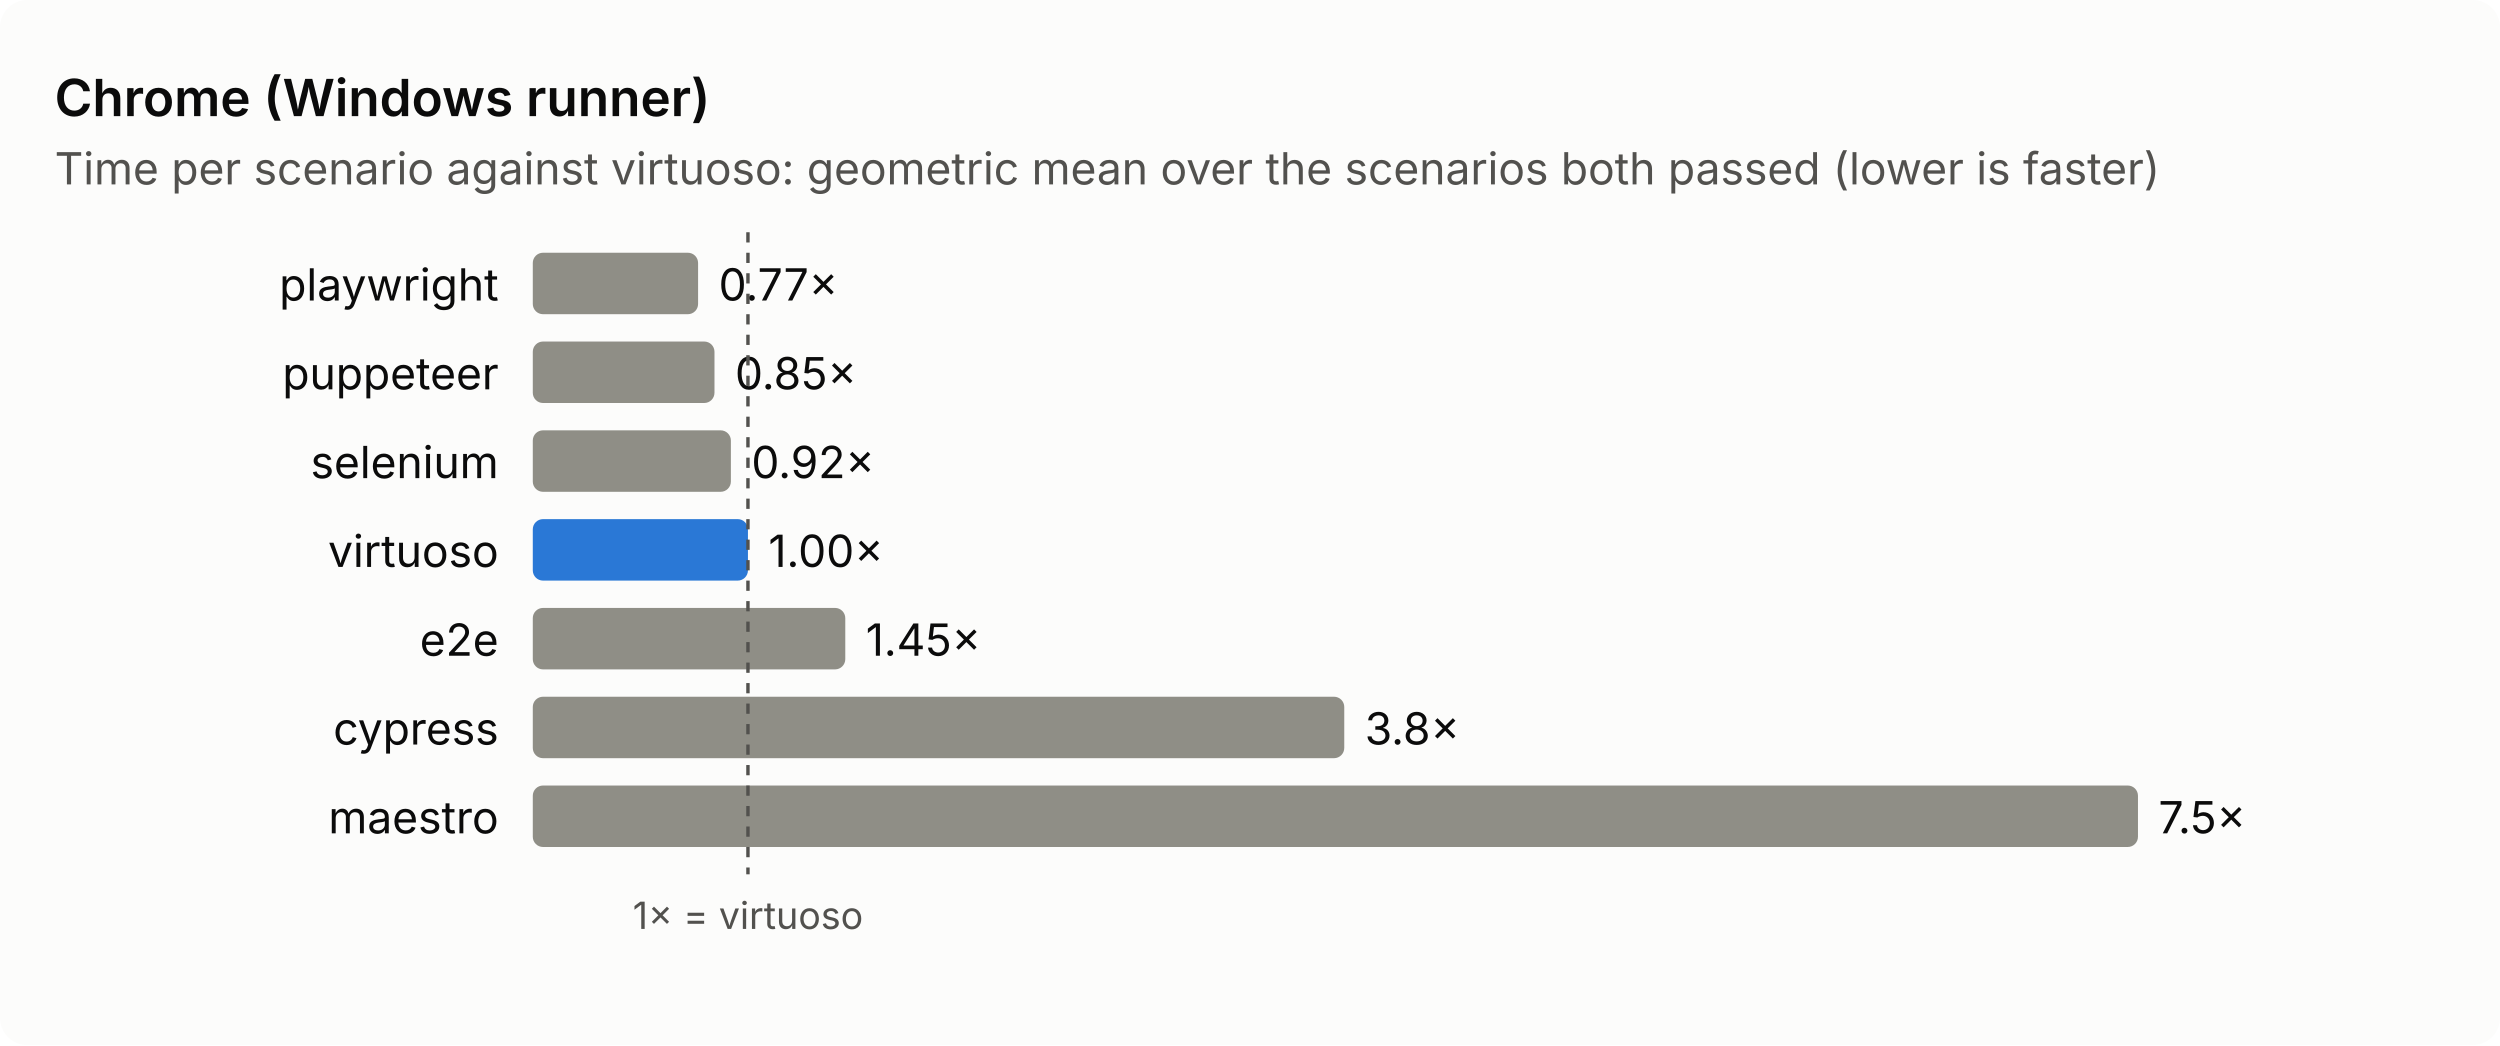
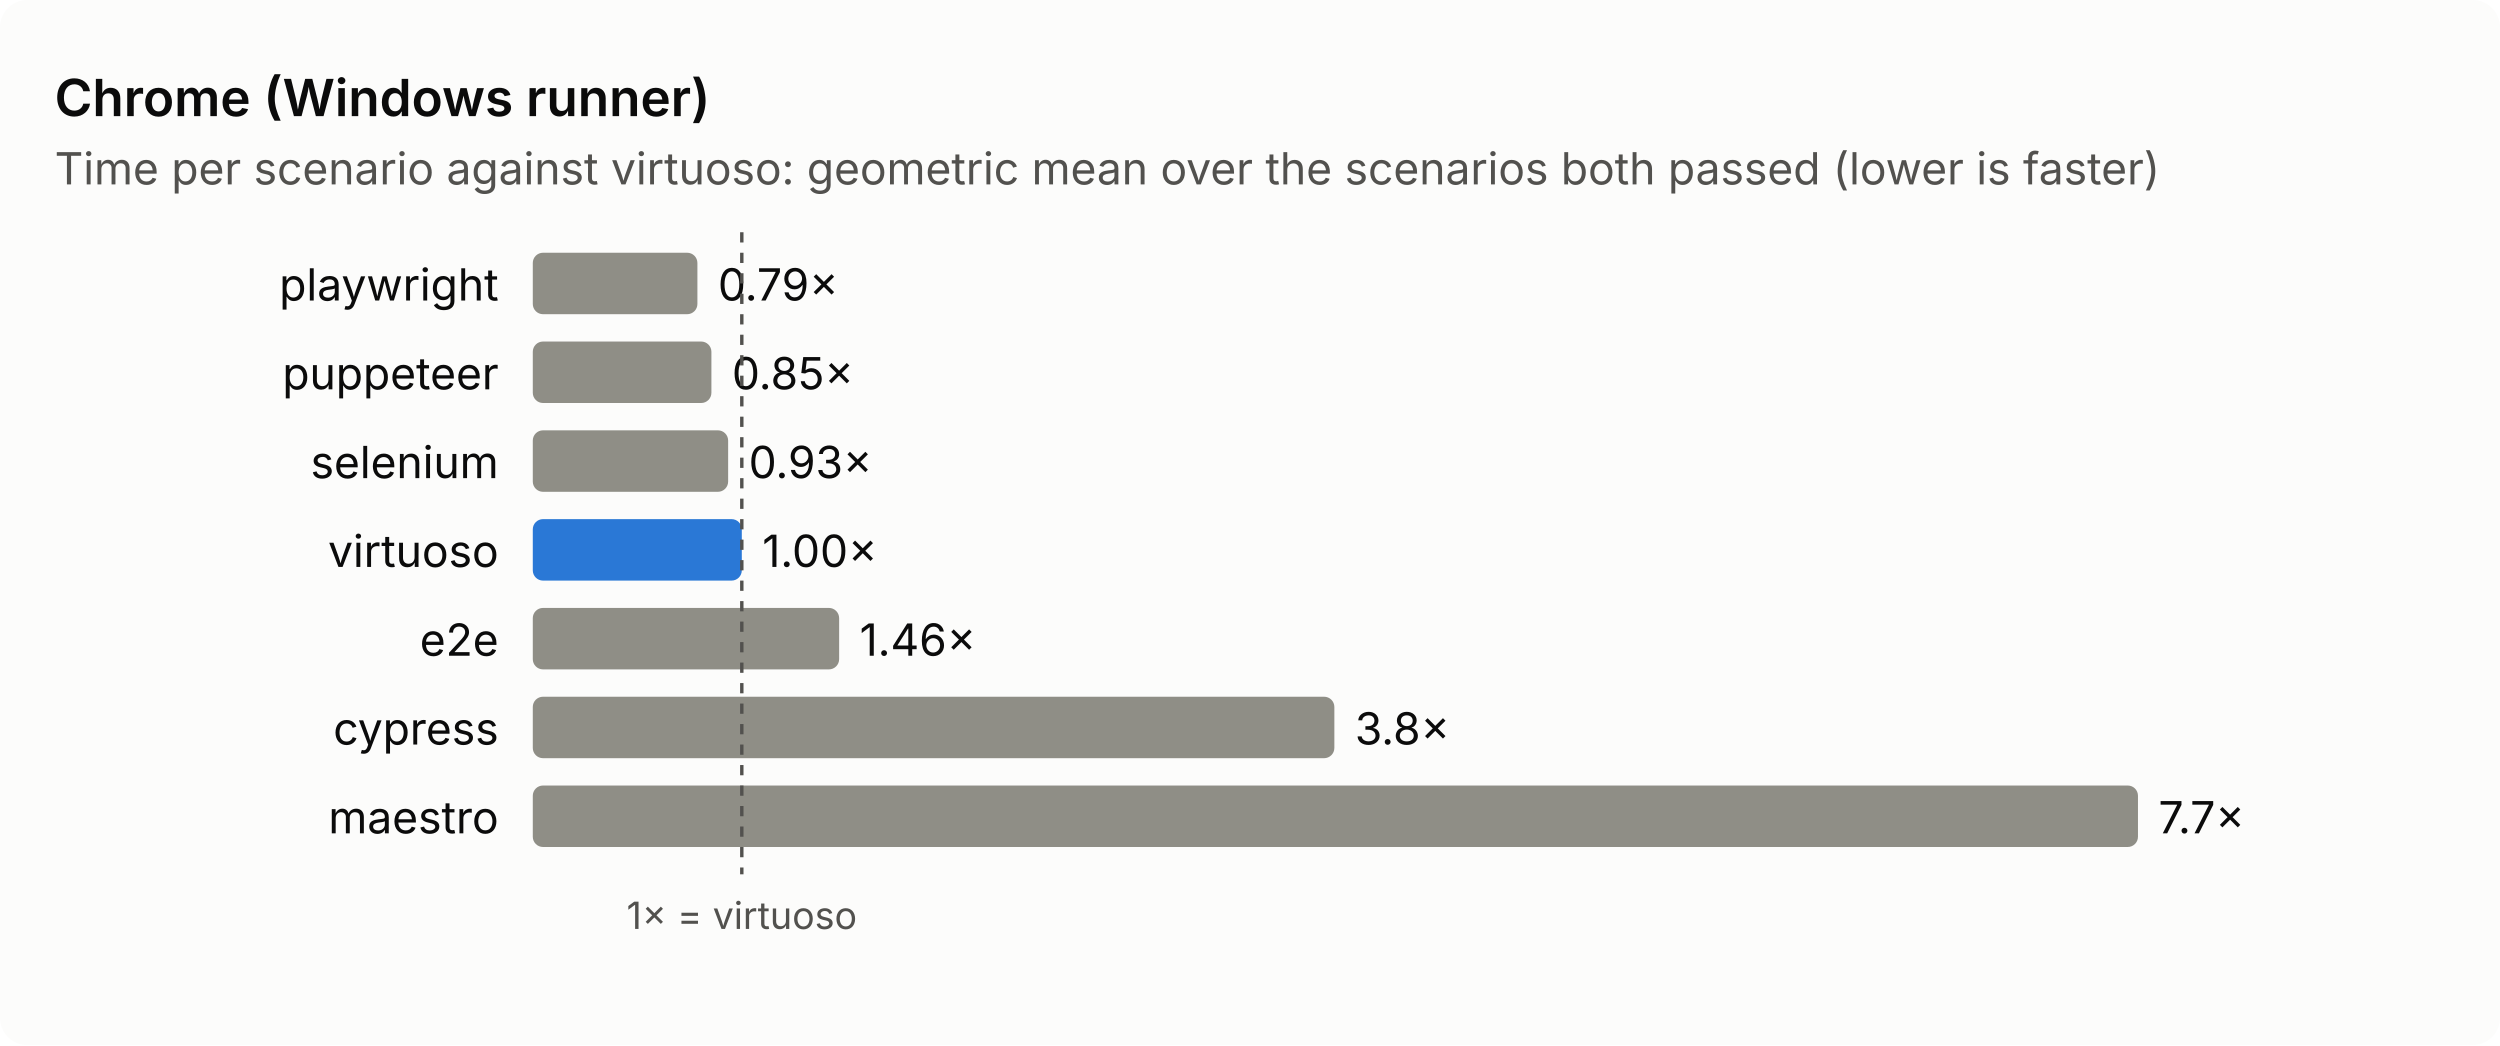
<svg xmlns="http://www.w3.org/2000/svg" viewBox="0 0 732 306" width="732" height="306" role="img" aria-label="Chrome (Windows runner): time per scenario against virtuoso">
  <style>text{font:13px system-ui,-apple-system,'Segoe UI',sans-serif;fill:#0b0b0b}.sub,.axis{fill:#52514e}.axis{font-size:11px}.title{font-size:15px;font-weight:600}.bg{fill:#fcfcfb}.bar{fill:#8f8e86}.base{fill:#2a78d6}.ref{stroke:#52514e;stroke-dasharray:3 3}@media (prefers-color-scheme: dark){.bg{fill:#1a1a19}text{fill:#f0efec}.sub,.axis{fill:#c3c2b7}.base{fill:#3987e5}.ref{stroke:#c3c2b7}}</style>
  <rect class="bg" width="732" height="306" rx="8" />
  <text class="title" x="16" y="34.0">Chrome (Windows runner)</text>
  <text class="sub" x="16" y="54.0">Time per scenario against virtuoso: geometric mean over the scenarios both passed (lower is faster)</text>
  <text x="146.0" y="88.0" text-anchor="end">playwright</text>
-   <rect class="bar" x="156" y="74.0" width="48.4" height="18" rx="3" />
-   <text x="210.4" y="88.0">0.77×</text>
+   <rect class="bar" x="156" y="74.0" width="48.2" height="18" rx="3" />
+   <text x="210.2" y="88.0">0.79×</text>
  <text x="146.0" y="114.0" text-anchor="end">puppeteer</text>
-   <rect class="bar" x="156" y="100.0" width="53.2" height="18" rx="3" />
-   <text x="215.2" y="114.0">0.85×</text>
+   <rect class="bar" x="156" y="100.0" width="52.3" height="18" rx="3" />
+   <text x="214.3" y="114.0">0.85×</text>
  <text x="146.0" y="140.0" text-anchor="end">selenium</text>
-   <rect class="bar" x="156" y="126.0" width="58.0" height="18" rx="3" />
-   <text x="220.0" y="140.0">0.92×</text>
+   <rect class="bar" x="156" y="126.0" width="57.2" height="18" rx="3" />
+   <text x="219.2" y="140.0">0.93×</text>
  <text x="146.0" y="166.0" text-anchor="end">virtuoso</text>
-   <rect class="bar base" x="156" y="152.0" width="63.0" height="18" rx="3" />
-   <text x="225.0" y="166.0">1.00×</text>
+   <rect class="bar base" x="156" y="152.0" width="61.2" height="18" rx="3" />
+   <text x="223.2" y="166.0">1.00×</text>
  <text x="146.0" y="192.0" text-anchor="end">e2e</text>
-   <rect class="bar" x="156" y="178.0" width="91.5" height="18" rx="3" />
-   <text x="253.5" y="192.0">1.45×</text>
+   <rect class="bar" x="156" y="178.0" width="89.7" height="18" rx="3" />
+   <text x="251.7" y="192.0">1.46×</text>
  <text x="146.0" y="218.0" text-anchor="end">cypress</text>
-   <rect class="bar" x="156" y="204.0" width="237.6" height="18" rx="3" />
-   <text x="399.6" y="218.0">3.8×</text>
+   <rect class="bar" x="156" y="204.0" width="234.7" height="18" rx="3" />
+   <text x="396.7" y="218.0">3.8×</text>
  <text x="146.0" y="244.0" text-anchor="end">maestro</text>
  <rect class="bar" x="156" y="230.0" width="470.0" height="18" rx="3" />
-   <text x="632.0" y="244.0">7.5×</text>
-   <line class="ref" x1="219.0" y1="68.0" x2="219.0" y2="256.0" />
-   <text class="axis" x="219.0" y="272.0" text-anchor="middle">1× = virtuoso</text>
+   <text x="632.0" y="244.0">7.7×</text>
+   <line class="ref" x1="217.2" y1="68.0" x2="217.2" y2="256.0" />
+   <text class="axis" x="217.2" y="272.0" text-anchor="middle">1× = virtuoso</text>
</svg>
